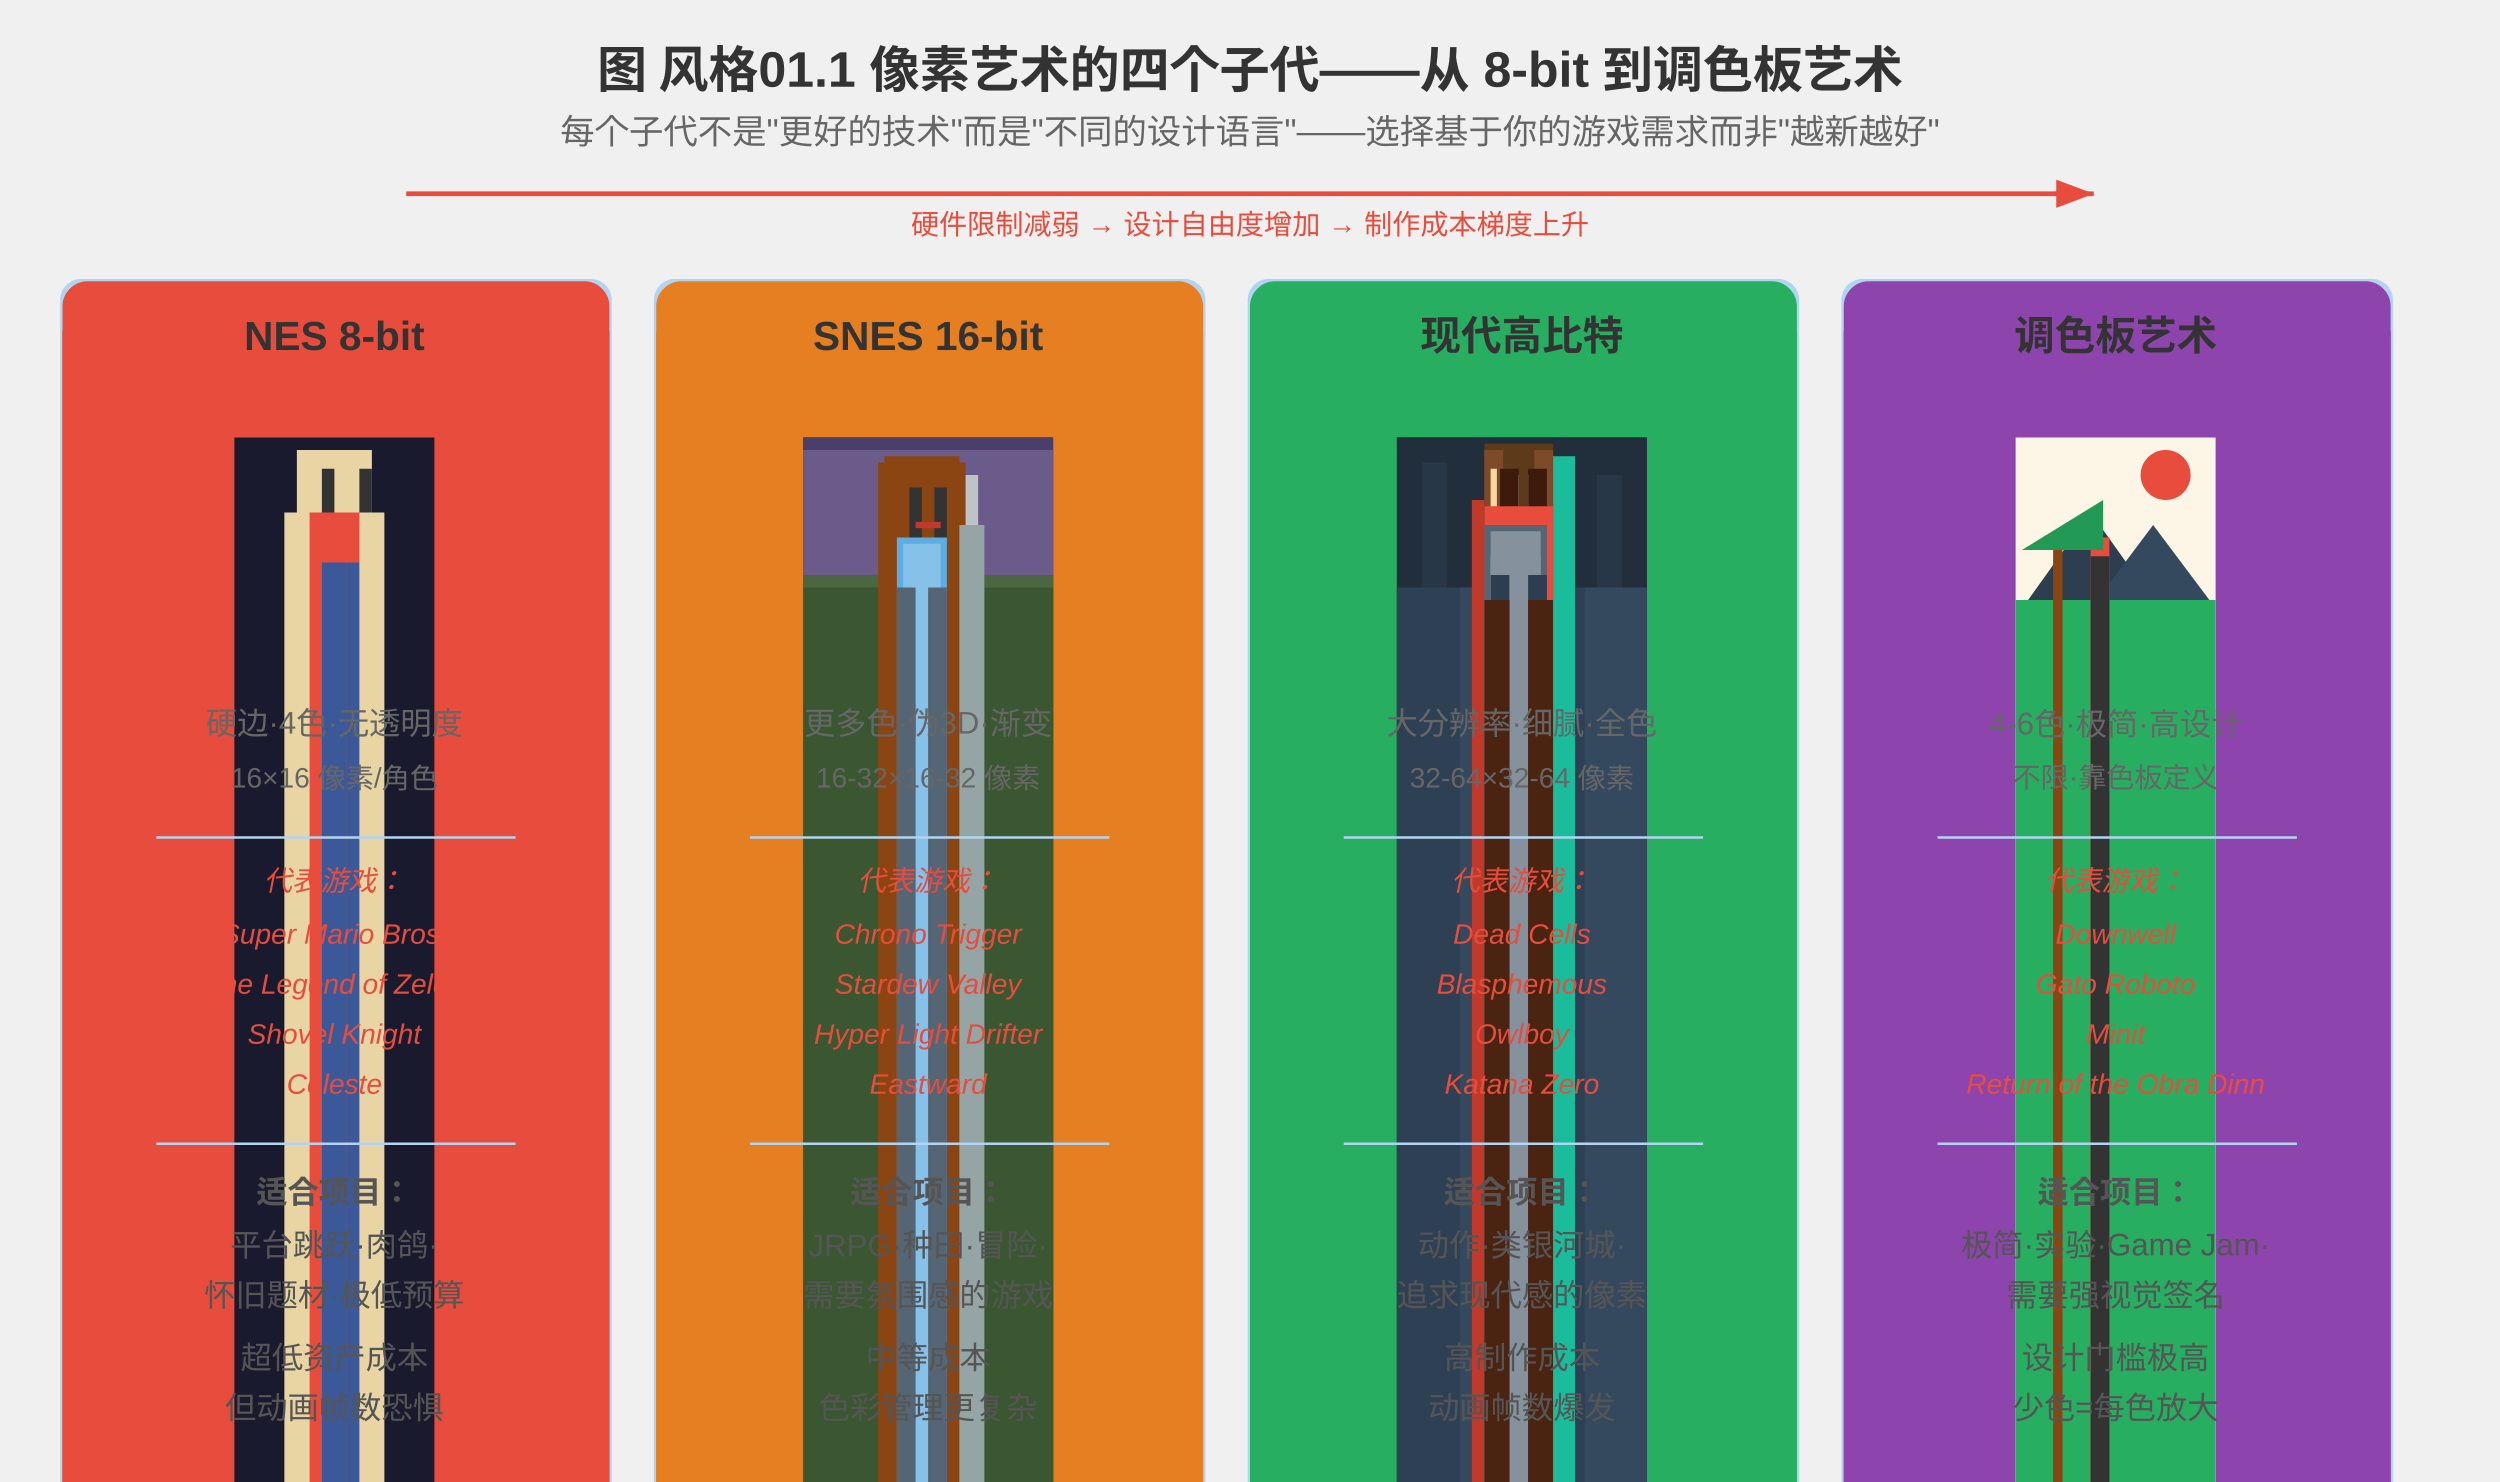
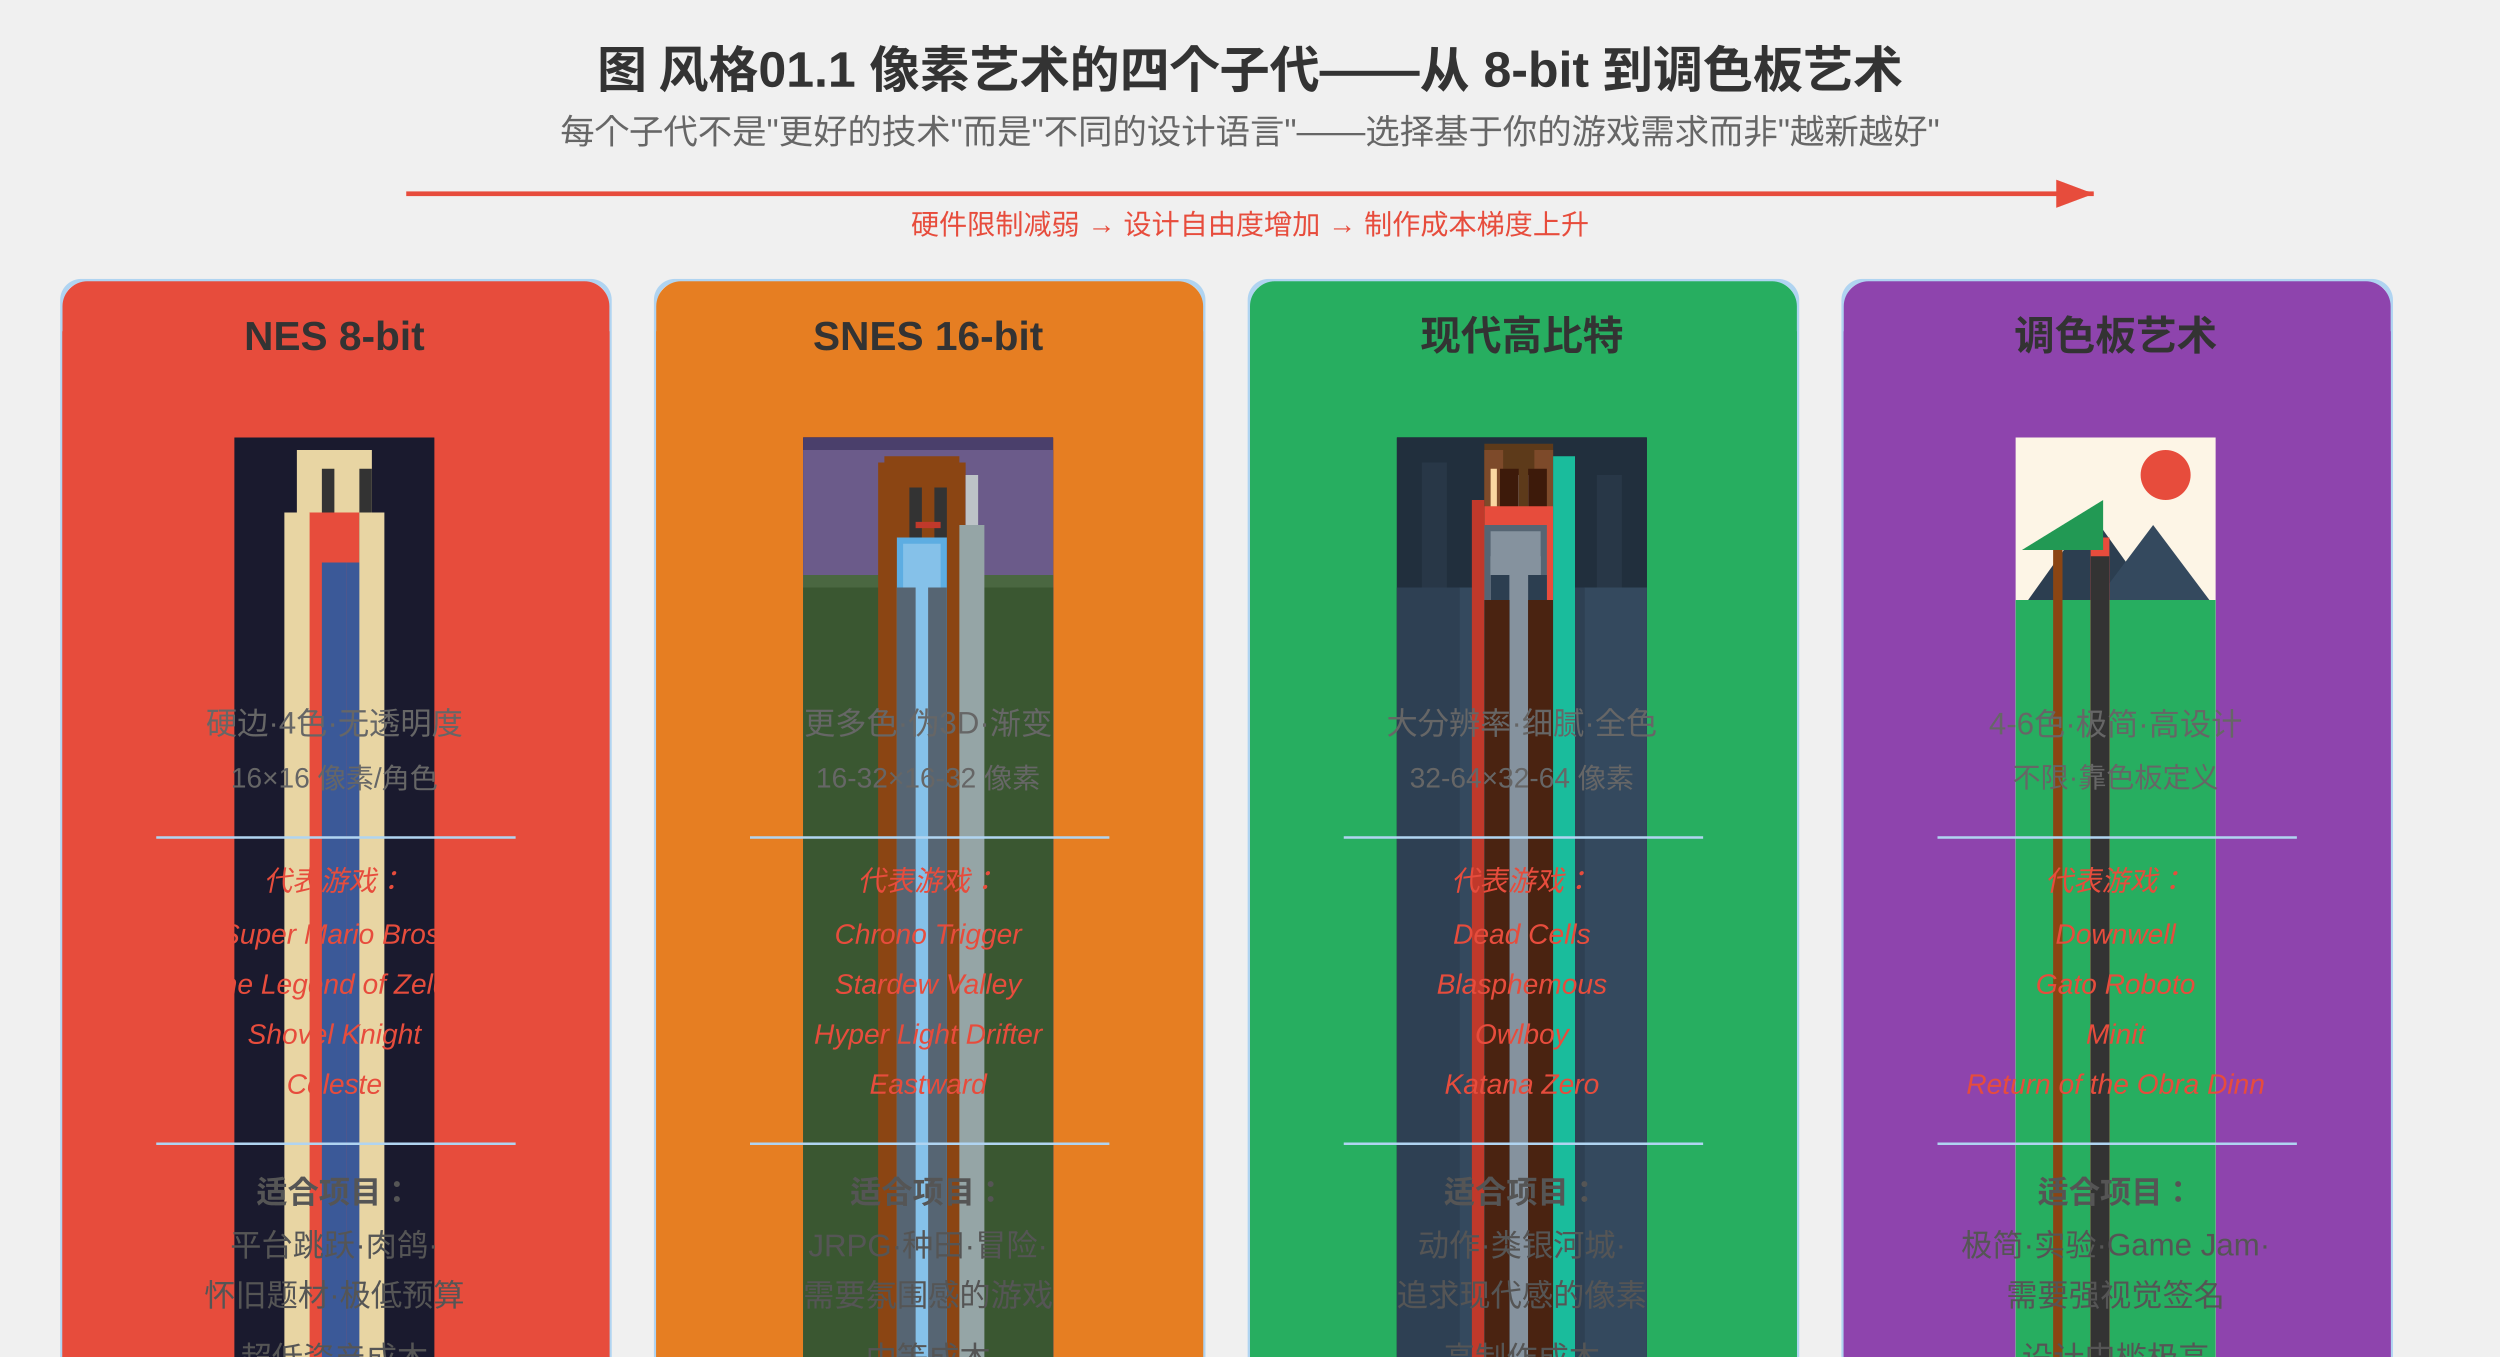
- <svg xmlns="http://www.w3.org/2000/svg" viewBox="0.0 0.0 800.0 474" width="800" height="474">
+ <svg xmlns="http://www.w3.org/2000/svg" viewBox="0.0 0.0 800.0 434" width="800" height="434">
  <style>
    text { font-family: 'PingFang SC','Microsoft YaHei',Arial,sans-serif; }
    .title { font-size: 16px; font-weight: bold; fill: #333; }
    .subtitle { font-size: 11px; fill: #666; }
    .gen-title { font-size: 13px; font-weight: bold; fill: #333; text-anchor: middle; }
    .gen-sub { font-size: 10px; fill: #666; text-anchor: middle; }
    .gen-game { font-size: 9px; fill: #E74C3C; text-anchor: middle; font-style: italic; }
    .gen-res { font-size: 9px; fill: #666; text-anchor: middle; }
    .label { font-size: 10px; fill: #555; }
    .box { fill: #E8F4FD; stroke: #B0D4F1; stroke-width: 1.5; rx: 6; }
    .arrow-text { font-size: 9px; fill: #E74C3C; text-anchor: middle; }
  </style>
  <text x="400" y="28" class="title" text-anchor="middle">图 风格01.1  像素艺术的四个子代——从 8-bit 到调色板艺术</text>
  <text x="400" y="46" class="subtitle" text-anchor="middle">每个子代不是"更好的技术"而是"不同的设计语言"——选择基于你的游戏需求而非"越新越好"</text>
  <line x1="130" y1="62" x2="670" y2="62" stroke="#E74C3C" stroke-width="1.5" marker-end="url(#arrowhead)" />
  <text x="400" y="75" class="arrow-text">硬件限制减弱 → 设计自由度增加 → 制作成本梯度上升</text>
  <defs>
    <marker id="arrowhead" markerWidth="8" markerHeight="6" refX="8" refY="3" orient="auto">
      <polygon points="0 0, 8 3, 0 6" fill="#E74C3C" />
    </marker>
  </defs>
  <g transform="translate(20, 90)">
-     <rect x="0" y="0" width="175" height="474" class="box" rx="8" />
-     <rect x="0" y="0" width="175" height="474" fill="#E74C3C" rx="8" />
-     <rect x="0" y="16" width="175" height="474" fill="#E74C3C" />
+     <rect x="0" y="0" width="175" height="434" class="box" rx="8" />
+     <rect x="0" y="0" width="175" height="434" fill="#E74C3C" rx="8" />
+     <rect x="0" y="16" width="175" height="434" fill="#E74C3C" />
    <text x="87" y="22" class="gen-title" fill="#fff">NES 8-bit</text>
    <g transform="translate(55, 50)">
-       <rect x="0" y="0" width="64" height="474" fill="#1a1a2e" />
-       <rect x="20" y="4" width="24" height="474" fill="#E8D5A3" />
-       <rect x="28" y="10" width="4" height="474" fill="#333" />
-       <rect x="40" y="10" width="4" height="474" fill="#333" />
-       <rect x="24" y="24" width="16" height="474" fill="#E74C3C" />
-       <rect x="28" y="40" width="8" height="474" fill="#3B5998" />
-       <rect x="36" y="40" width="8" height="474" fill="#3B5998" />
-       <rect x="16" y="24" width="8" height="474" fill="#E8D5A3" />
-       <rect x="40" y="24" width="8" height="474" fill="#E8D5A3" />
+       <rect x="0" y="0" width="64" height="434" fill="#1a1a2e" />
+       <rect x="20" y="4" width="24" height="434" fill="#E8D5A3" />
+       <rect x="28" y="10" width="4" height="434" fill="#333" />
+       <rect x="40" y="10" width="4" height="434" fill="#333" />
+       <rect x="24" y="24" width="16" height="434" fill="#E74C3C" />
+       <rect x="28" y="40" width="8" height="434" fill="#3B5998" />
+       <rect x="36" y="40" width="8" height="434" fill="#3B5998" />
+       <rect x="16" y="24" width="8" height="434" fill="#E8D5A3" />
+       <rect x="40" y="24" width="8" height="434" fill="#E8D5A3" />
    </g>
    <text x="87" y="145" class="gen-sub">硬边·4色·无透明度</text>
    <text x="87" y="162" class="gen-res">16×16 像素/角色</text>
    <line x1="30" y1="178" x2="145" y2="178" stroke="#B0D4F1" stroke-width="0.8" />
    <text x="87" y="195" class="gen-game" fill="#E74C3C">代表游戏：</text>
    <text x="87" y="212" class="gen-game">Super Mario Bros.</text>
    <text x="87" y="228" class="gen-game">The Legend of Zelda</text>
    <text x="87" y="244" class="gen-game">Shovel Knight</text>
    <text x="87" y="260" class="gen-game">Celeste</text>
    <line x1="30" y1="276" x2="145" y2="276" stroke="#B0D4F1" stroke-width="0.8" />
    <text x="87" y="295" class="label" text-anchor="middle" fill="#333" font-weight="bold">适合项目：</text>
    <text x="87" y="312" class="label" text-anchor="middle">平台跳跃·肉鸽·</text>
    <text x="87" y="328" class="label" text-anchor="middle">怀旧题材·极低预算</text>
    <text x="87" y="348" class="label" text-anchor="middle" fill="#E74C3C">超低资产成本</text>
    <text x="87" y="364" class="label" text-anchor="middle" fill="#E74C3C">但动画帧数恐惧</text>
  </g>
  <g transform="translate(210, 90)">
-     <rect x="0" y="0" width="175" height="474" class="box" rx="8" />
-     <rect x="0" y="0" width="175" height="474" fill="#E67E22" rx="8" />
-     <rect x="0" y="16" width="175" height="474" fill="#E67E22" />
+     <rect x="0" y="0" width="175" height="434" class="box" rx="8" />
+     <rect x="0" y="0" width="175" height="434" fill="#E67E22" rx="8" />
+     <rect x="0" y="16" width="175" height="434" fill="#E67E22" />
    <text x="87" y="22" class="gen-title" fill="#fff">SNES 16-bit</text>
    <g transform="translate(47, 50)">
-       <rect x="0" y="0" width="80" height="474" fill="#2d1b4e" />
-       <rect x="0" y="0" width="80" height="474" fill="#4a3f6b" />
-       <rect x="0" y="4" width="80" height="474" fill="#6b5b8a" />
-       <rect x="0" y="44" width="80" height="474" fill="#4a6741" />
-       <rect x="0" y="48" width="80" height="474" fill="#3a5731" />
-       <rect x="28" y="12" width="20" height="474" rx="2" fill="#F0C8A0" />
-       <rect x="26" y="6" width="24" height="474" fill="#8B4513" />
-       <rect x="24" y="8" width="4" height="474" fill="#8B4513" />
-       <rect x="48" y="8" width="4" height="474" fill="#8B4513" />
-       <rect x="34" y="16" width="4" height="474" fill="#333" />
-       <rect x="42" y="16" width="4" height="474" fill="#333" />
+       <rect x="0" y="0" width="80" height="434" fill="#2d1b4e" />
+       <rect x="0" y="0" width="80" height="434" fill="#4a3f6b" />
+       <rect x="0" y="4" width="80" height="434" fill="#6b5b8a" />
+       <rect x="0" y="44" width="80" height="434" fill="#4a6741" />
+       <rect x="0" y="48" width="80" height="434" fill="#3a5731" />
+       <rect x="28" y="12" width="20" height="434" rx="2" fill="#F0C8A0" />
+       <rect x="26" y="6" width="24" height="434" fill="#8B4513" />
+       <rect x="24" y="8" width="4" height="434" fill="#8B4513" />
+       <rect x="48" y="8" width="4" height="434" fill="#8B4513" />
+       <rect x="34" y="16" width="4" height="434" fill="#333" />
+       <rect x="42" y="16" width="4" height="434" fill="#333" />
      <line x1="36" y1="28" x2="44" y2="28" stroke="#C0392B" stroke-width="2" />
-       <rect x="30" y="32" width="16" height="474" fill="#5DADE2" />
-       <rect x="32" y="34" width="12" height="474" fill="#85C1E9" />
-       <rect x="30" y="48" width="6" height="474" fill="#566573" />
-       <rect x="40" y="48" width="6" height="474" fill="#566573" />
-       <rect x="52" y="12" width="4" height="474" fill="#BDC3C7" />
-       <rect x="50" y="28" width="8" height="474" fill="#95A5A6" />
+       <rect x="30" y="32" width="16" height="434" fill="#5DADE2" />
+       <rect x="32" y="34" width="12" height="434" fill="#85C1E9" />
+       <rect x="30" y="48" width="6" height="434" fill="#566573" />
+       <rect x="40" y="48" width="6" height="434" fill="#566573" />
+       <rect x="52" y="12" width="4" height="434" fill="#BDC3C7" />
+       <rect x="50" y="28" width="8" height="434" fill="#95A5A6" />
    </g>
    <text x="87" y="145" class="gen-sub">更多色·伪3D·渐变</text>
    <text x="87" y="162" class="gen-res">16-32×16-32 像素</text>
    <line x1="30" y1="178" x2="145" y2="178" stroke="#B0D4F1" stroke-width="0.8" />
    <text x="87" y="195" class="gen-game">代表游戏：</text>
    <text x="87" y="212" class="gen-game">Chrono Trigger</text>
    <text x="87" y="228" class="gen-game">Stardew Valley</text>
    <text x="87" y="244" class="gen-game">Hyper Light Drifter</text>
    <text x="87" y="260" class="gen-game">Eastward</text>
    <line x1="30" y1="276" x2="145" y2="276" stroke="#B0D4F1" stroke-width="0.8" />
    <text x="87" y="295" class="label" text-anchor="middle" fill="#333" font-weight="bold">适合项目：</text>
    <text x="87" y="312" class="label" text-anchor="middle">JRPG·种田·冒险·</text>
    <text x="87" y="328" class="label" text-anchor="middle">需要氛围感的游戏</text>
    <text x="87" y="348" class="label" text-anchor="middle" fill="#E67E22">中等成本</text>
    <text x="87" y="364" class="label" text-anchor="middle" fill="#E67E22">色彩管理更复杂</text>
  </g>
  <g transform="translate(400, 90)">
-     <rect x="0" y="0" width="175" height="474" class="box" rx="8" />
-     <rect x="0" y="0" width="175" height="474" fill="#27AE60" rx="8" />
-     <rect x="0" y="16" width="175" height="474" fill="#27AE60" />
+     <rect x="0" y="0" width="175" height="434" class="box" rx="8" />
+     <rect x="0" y="0" width="175" height="434" fill="#27AE60" rx="8" />
+     <rect x="0" y="16" width="175" height="434" fill="#27AE60" />
    <text x="87" y="22" class="gen-title" fill="#fff">现代高比特</text>
    <g transform="translate(47, 50)">
-       <rect x="0" y="0" width="80" height="474" fill="#1C2833" />
-       <rect x="0" y="0" width="80" height="474" fill="#212F3D" />
-       <rect x="8" y="8" width="8" height="474" fill="#283747" />
-       <rect x="64" y="12" width="8" height="474" fill="#283747" />
-       <rect x="0" y="48" width="20" height="474" fill="#2E4053" />
-       <rect x="20" y="48" width="20" height="474" fill="#34495E" />
-       <rect x="40" y="48" width="20" height="474" fill="#2E4053" />
-       <rect x="60" y="48" width="20" height="474" fill="#34495E" />
-       <rect x="30" y="8" width="18" height="474" rx="2" fill="#FAD7A1" />
-       <rect x="28" y="2" width="22" height="474" fill="#5D3A1A" />
-       <rect x="28" y="4" width="6" height="474" fill="#7D4A2A" />
-       <rect x="44" y="4" width="6" height="474" fill="#7D4A2A" />
-       <rect x="30" y="10" width="2" height="474" fill="#FAD7A1" />
-       <rect x="34" y="12" width="5" height="474" fill="#fff" />
-       <rect x="36" y="13" width="2" height="474" fill="#333" />
-       <rect x="42" y="12" width="5" height="474" fill="#fff" />
-       <rect x="44" y="13" width="2" height="474" fill="#333" />
-       <rect x="33" y="10" width="6" height="474" fill="#3D1A0A" />
-       <rect x="42" y="10" width="6" height="474" fill="#3D1A0A" />
-       <rect x="28" y="22" width="22" height="474" fill="#E74C3C" />
-       <rect x="24" y="20" width="4" height="474" fill="#C0392B" />
-       <rect x="28" y="28" width="20" height="474" fill="#566573" />
-       <rect x="30" y="30" width="16" height="474" fill="#85929E" />
-       <rect x="30" y="38" width="16" height="474" fill="#85929E" />
-       <rect x="30" y="44" width="6" height="474" fill="#2C3E50" />
-       <rect x="42" y="44" width="6" height="474" fill="#2C3E50" />
-       <rect x="28" y="52" width="8" height="474" fill="#4A2311" />
-       <rect x="42" y="52" width="8" height="474" fill="#4A2311" />
-       <rect x="52" y="8" width="3" height="474" fill="#95A5A6" />
-       <rect x="50" y="6" width="7" height="474" fill="#1ABC9C" />
+       <rect x="0" y="0" width="80" height="434" fill="#1C2833" />
+       <rect x="0" y="0" width="80" height="434" fill="#212F3D" />
+       <rect x="8" y="8" width="8" height="434" fill="#283747" />
+       <rect x="64" y="12" width="8" height="434" fill="#283747" />
+       <rect x="0" y="48" width="20" height="434" fill="#2E4053" />
+       <rect x="20" y="48" width="20" height="434" fill="#34495E" />
+       <rect x="40" y="48" width="20" height="434" fill="#2E4053" />
+       <rect x="60" y="48" width="20" height="434" fill="#34495E" />
+       <rect x="30" y="8" width="18" height="434" rx="2" fill="#FAD7A1" />
+       <rect x="28" y="2" width="22" height="434" fill="#5D3A1A" />
+       <rect x="28" y="4" width="6" height="434" fill="#7D4A2A" />
+       <rect x="44" y="4" width="6" height="434" fill="#7D4A2A" />
+       <rect x="30" y="10" width="2" height="434" fill="#FAD7A1" />
+       <rect x="34" y="12" width="5" height="434" fill="#fff" />
+       <rect x="36" y="13" width="2" height="434" fill="#333" />
+       <rect x="42" y="12" width="5" height="434" fill="#fff" />
+       <rect x="44" y="13" width="2" height="434" fill="#333" />
+       <rect x="33" y="10" width="6" height="434" fill="#3D1A0A" />
+       <rect x="42" y="10" width="6" height="434" fill="#3D1A0A" />
+       <rect x="28" y="22" width="22" height="434" fill="#E74C3C" />
+       <rect x="24" y="20" width="4" height="434" fill="#C0392B" />
+       <rect x="28" y="28" width="20" height="434" fill="#566573" />
+       <rect x="30" y="30" width="16" height="434" fill="#85929E" />
+       <rect x="30" y="38" width="16" height="434" fill="#85929E" />
+       <rect x="30" y="44" width="6" height="434" fill="#2C3E50" />
+       <rect x="42" y="44" width="6" height="434" fill="#2C3E50" />
+       <rect x="28" y="52" width="8" height="434" fill="#4A2311" />
+       <rect x="42" y="52" width="8" height="434" fill="#4A2311" />
+       <rect x="52" y="8" width="3" height="434" fill="#95A5A6" />
+       <rect x="50" y="6" width="7" height="434" fill="#1ABC9C" />
    </g>
    <text x="87" y="145" class="gen-sub">大分辨率·细腻·全色</text>
    <text x="87" y="162" class="gen-res">32-64×32-64 像素</text>
    <line x1="30" y1="178" x2="145" y2="178" stroke="#B0D4F1" stroke-width="0.8" />
    <text x="87" y="195" class="gen-game">代表游戏：</text>
    <text x="87" y="212" class="gen-game">Dead Cells</text>
    <text x="87" y="228" class="gen-game">Blasphemous</text>
    <text x="87" y="244" class="gen-game">Owlboy</text>
    <text x="87" y="260" class="gen-game">Katana Zero</text>
    <line x1="30" y1="276" x2="145" y2="276" stroke="#B0D4F1" stroke-width="0.8" />
    <text x="87" y="295" class="label" text-anchor="middle" fill="#333" font-weight="bold">适合项目：</text>
    <text x="87" y="312" class="label" text-anchor="middle">动作·类银河城·</text>
    <text x="87" y="328" class="label" text-anchor="middle">追求现代感的像素</text>
    <text x="87" y="348" class="label" text-anchor="middle" fill="#27AE60">高制作成本</text>
    <text x="87" y="364" class="label" text-anchor="middle" fill="#27AE60">动画帧数爆发</text>
  </g>
  <g transform="translate(590, 90)">
-     <rect x="0" y="0" width="175" height="474" class="box" rx="8" />
-     <rect x="0" y="0" width="175" height="474" fill="#8E44AD" rx="8" />
-     <rect x="0" y="16" width="175" height="474" fill="#8E44AD" />
+     <rect x="0" y="0" width="175" height="434" class="box" rx="8" />
+     <rect x="0" y="0" width="175" height="434" fill="#8E44AD" rx="8" />
+     <rect x="0" y="16" width="175" height="434" fill="#8E44AD" />
    <text x="87" y="22" class="gen-title" fill="#fff">调色板艺术</text>
    <g transform="translate(55, 50)">
-       <rect x="0" y="0" width="64" height="474" fill="#FDF5E6" />
+       <rect x="0" y="0" width="64" height="434" fill="#FDF5E6" />
      <circle cx="48" cy="12" r="8" fill="#E74C3C" />
      <polygon points="4,52 24,24 44,52" fill="#2C3E50" />
      <polygon points="26,52 44,28 62,52" fill="#34495E" />
-       <rect x="0" y="52" width="64" height="474" fill="#27AE60" />
-       <rect x="24" y="32" width="6" height="474" fill="#E74C3C" />
-       <rect x="24" y="38" width="6" height="474" fill="#333" />
-       <rect x="12" y="36" width="3" height="474" fill="#8B4513" />
+       <rect x="0" y="52" width="64" height="434" fill="#27AE60" />
+       <rect x="24" y="32" width="6" height="434" fill="#E74C3C" />
+       <rect x="24" y="38" width="6" height="434" fill="#333" />
+       <rect x="12" y="36" width="3" height="434" fill="#8B4513" />
      <polygon points="2,36 28,20 28,36" fill="#229954" />
    </g>
    <text x="87" y="145" class="gen-sub">4-6色·极简·高设计</text>
    <text x="87" y="162" class="gen-res">不限·靠色板定义</text>
    <line x1="30" y1="178" x2="145" y2="178" stroke="#B0D4F1" stroke-width="0.8" />
    <text x="87" y="195" class="gen-game">代表游戏：</text>
    <text x="87" y="212" class="gen-game">Downwell</text>
    <text x="87" y="228" class="gen-game">Gato Roboto</text>
    <text x="87" y="244" class="gen-game">Minit</text>
    <text x="87" y="260" class="gen-game">Return of the Obra Dinn</text>
    <line x1="30" y1="276" x2="145" y2="276" stroke="#B0D4F1" stroke-width="0.8" />
    <text x="87" y="295" class="label" text-anchor="middle" fill="#333" font-weight="bold">适合项目：</text>
    <text x="87" y="312" class="label" text-anchor="middle">极简·实验·Game Jam·</text>
    <text x="87" y="328" class="label" text-anchor="middle">需要强视觉签名</text>
    <text x="87" y="348" class="label" text-anchor="middle" fill="#8E44AD">设计门槛极高</text>
    <text x="87" y="364" class="label" text-anchor="middle" fill="#8E44AD">少色=每色放大</text>
  </g>
</svg>
